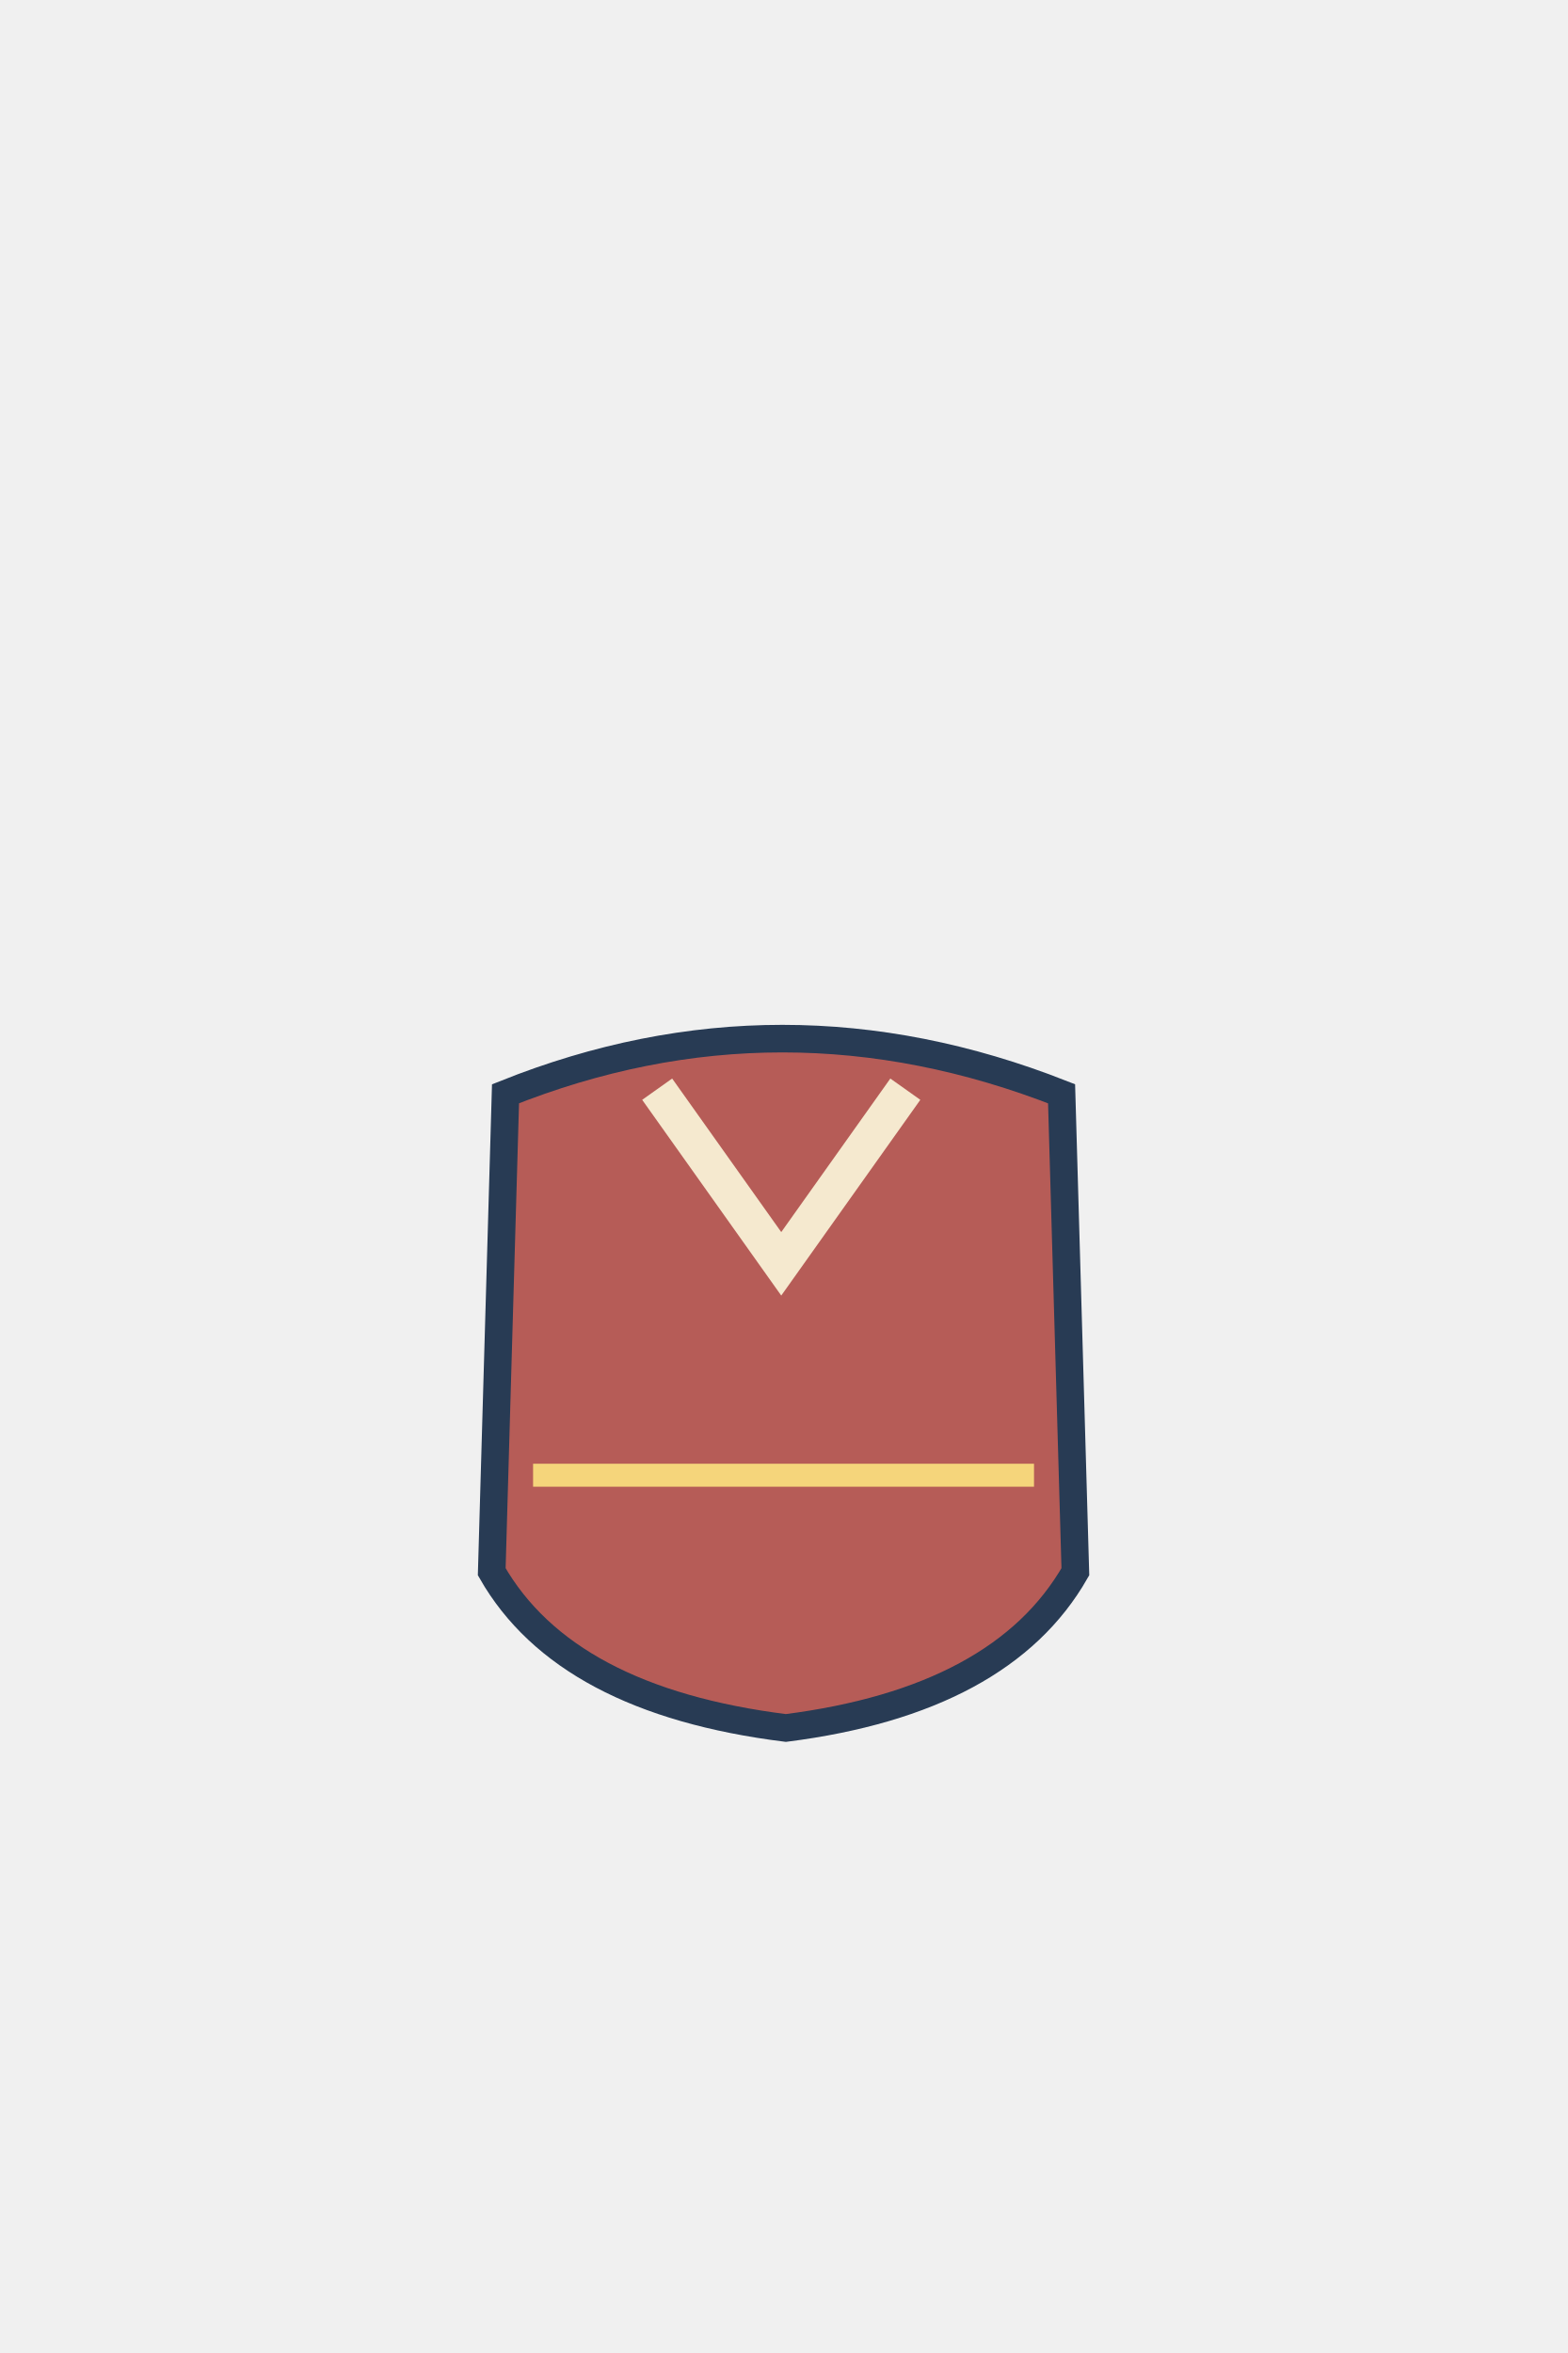
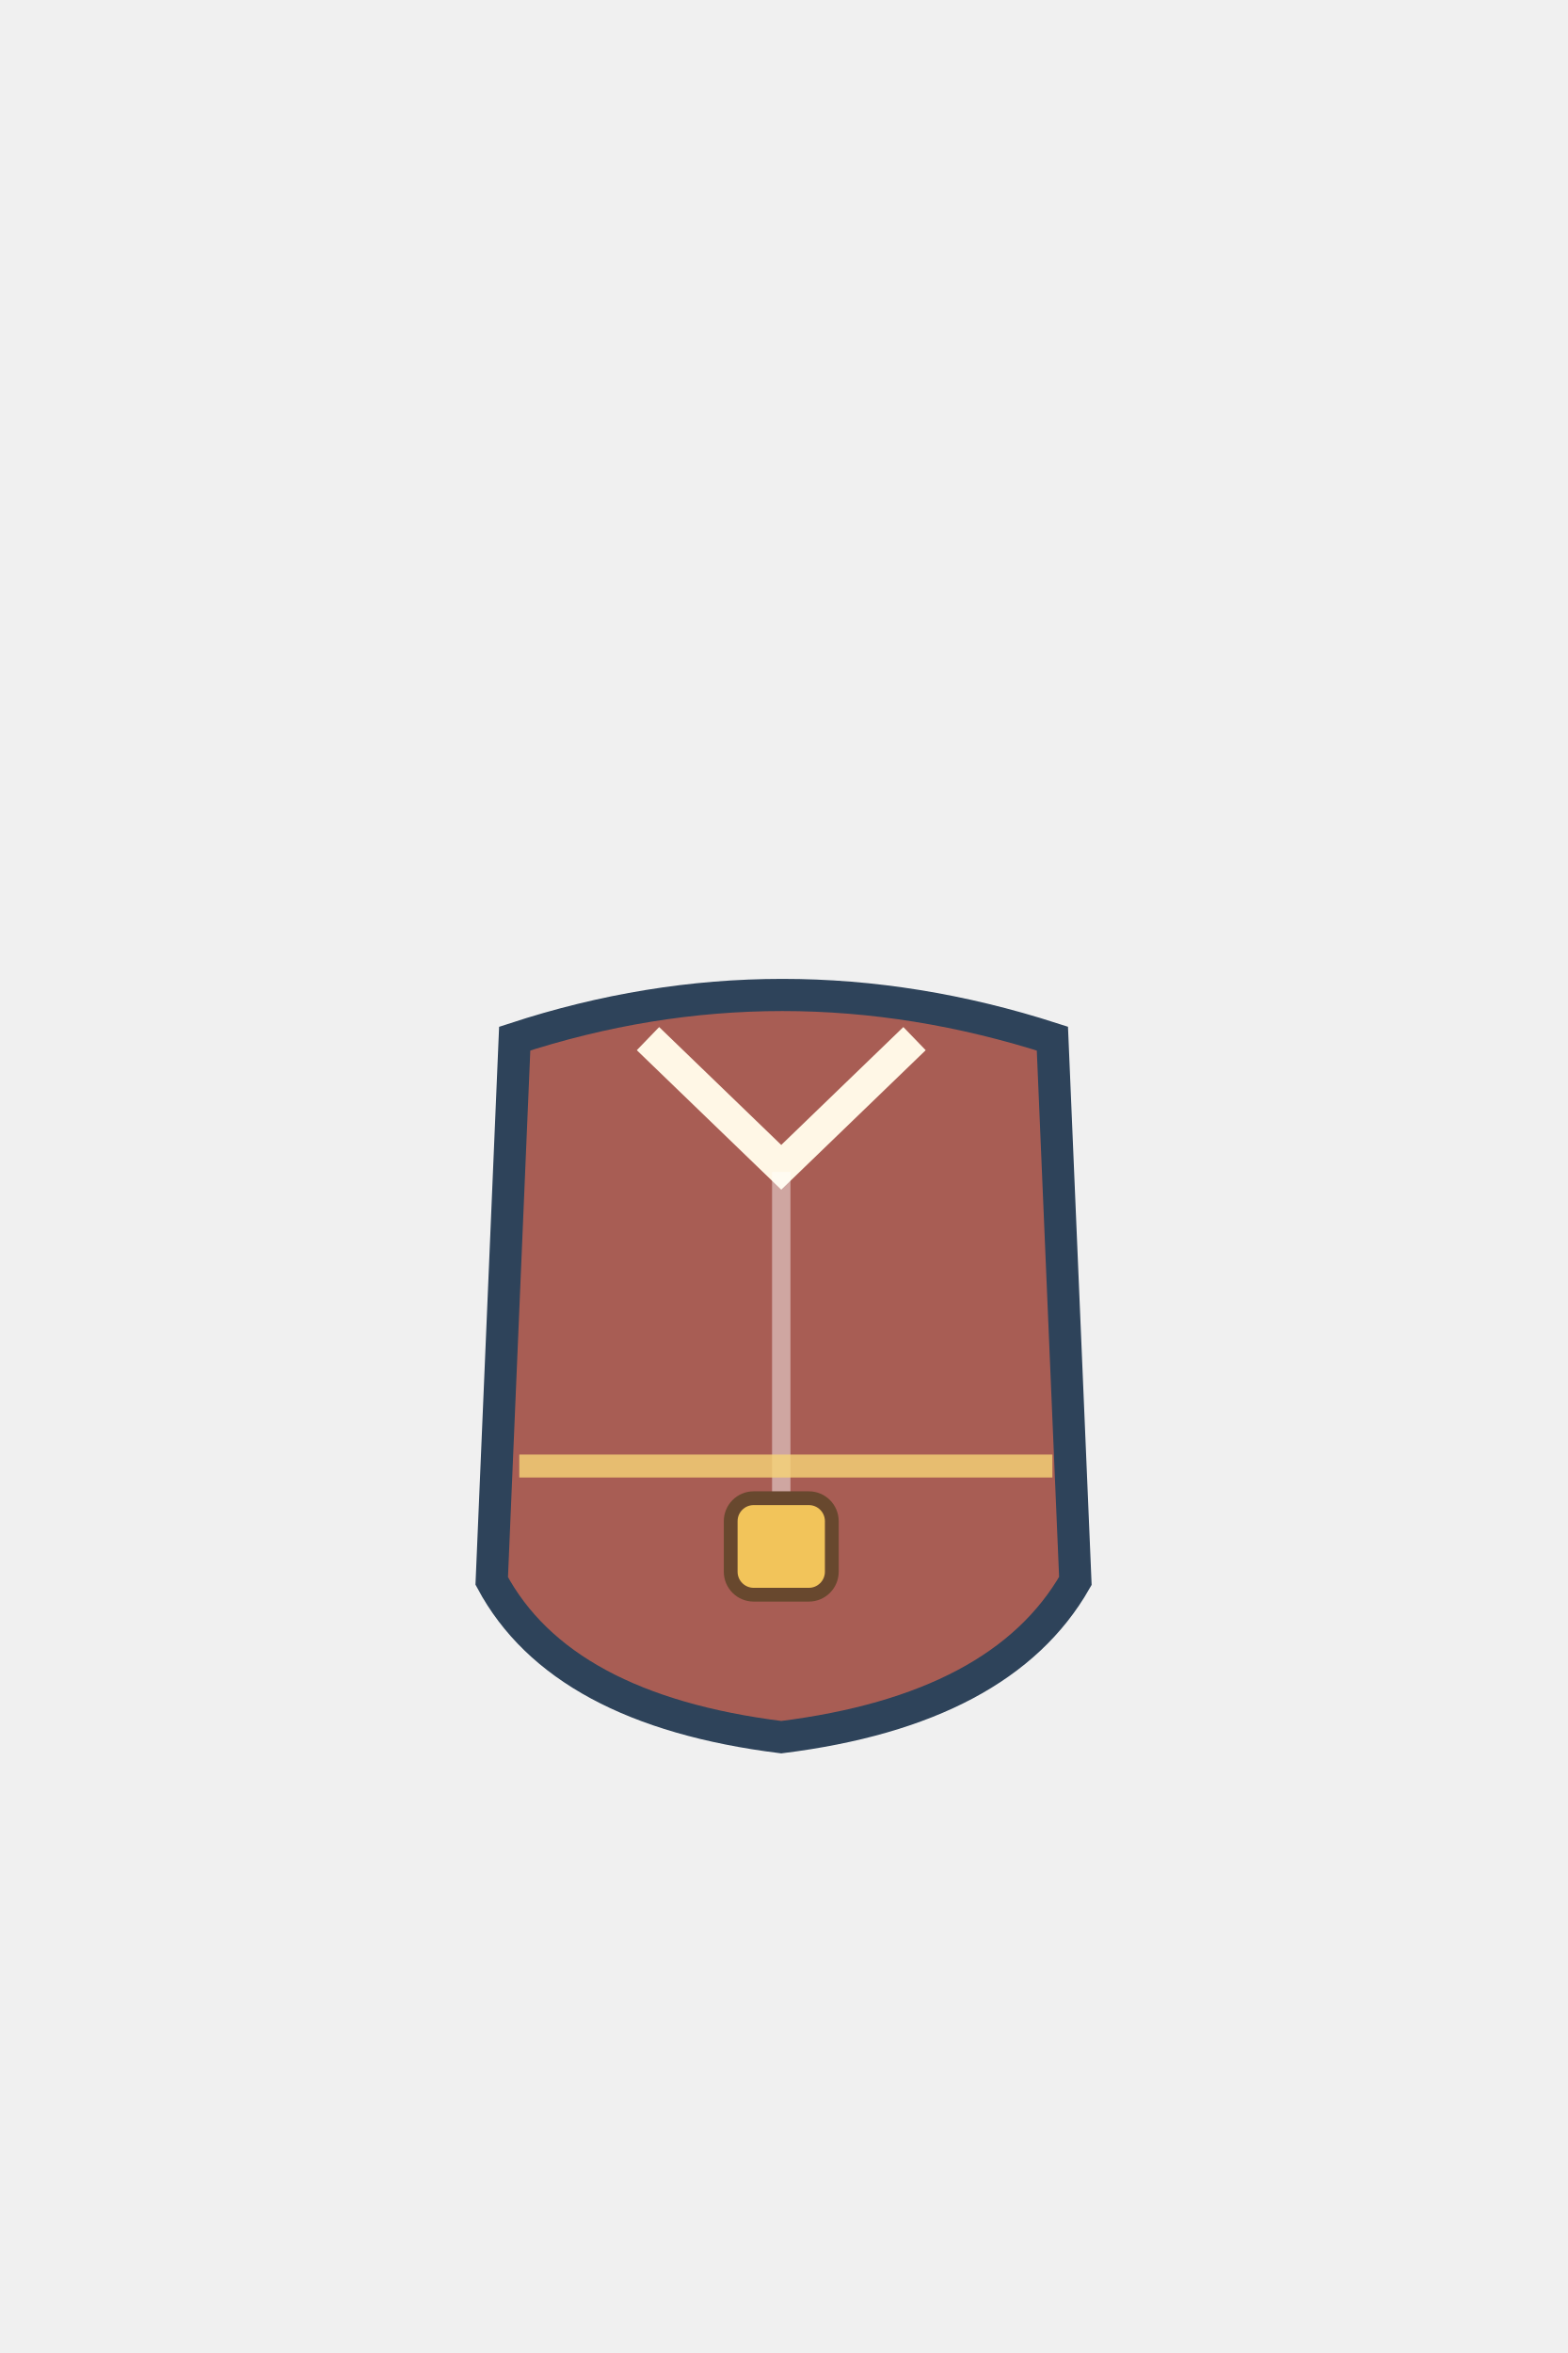
<svg xmlns="http://www.w3.org/2000/svg" viewBox="0 0 341 512">
-   <g>
-     <path d="M110 238 Q170 214 231 238 L234 342 Q218 370 171 376 Q123 370 107 342Z" fill="#b65c57" stroke="#283b54" stroke-width="6" />
-     <path d="M143 237 L170 275 L197 237" fill="none" stroke="#f5e9cf" stroke-width="8" />
-     <path d="M116 321 H225" stroke="#f5d57b" stroke-width="5" />
-   </g>
+   <defs>
+     <linearGradient id="skin" x1="0" y1="0" x2="0" y2="1">
+       <stop stop-color="#ffd9bb" />
+       <stop offset="1" stop-color="#e9ad86" />
+     </linearGradient>
+     <linearGradient id="shirt" x1="0" y1="0" x2="1" y2="1">
+       <stop stop-color="#f7fbff" />
+       <stop offset="1" stop-color="#dbe8f3" />
+     </linearGradient>
+   </defs>
+   <path d="M112 226 Q170 207 229 226 L234 344 Q218 372 170 378 Q122 372 107 344Z" fill="#a85d54" stroke="#2e435a" stroke-width="7" />
+   <path d="M141 226 L170 254 L199 226" fill="none" stroke="#fff7e6" stroke-width="7" />
+   <path d="M170 255 V330" stroke="#fff" stroke-width="4" opacity=".45" />
+   <path d="M113 319 H229" stroke="#f6d477" stroke-width="5" opacity=".8" />
+   <rect x="159" y="326" width="22" height="21" rx="5" fill="#f2c45a" stroke="#68482e" stroke-width="3" />
</svg>
